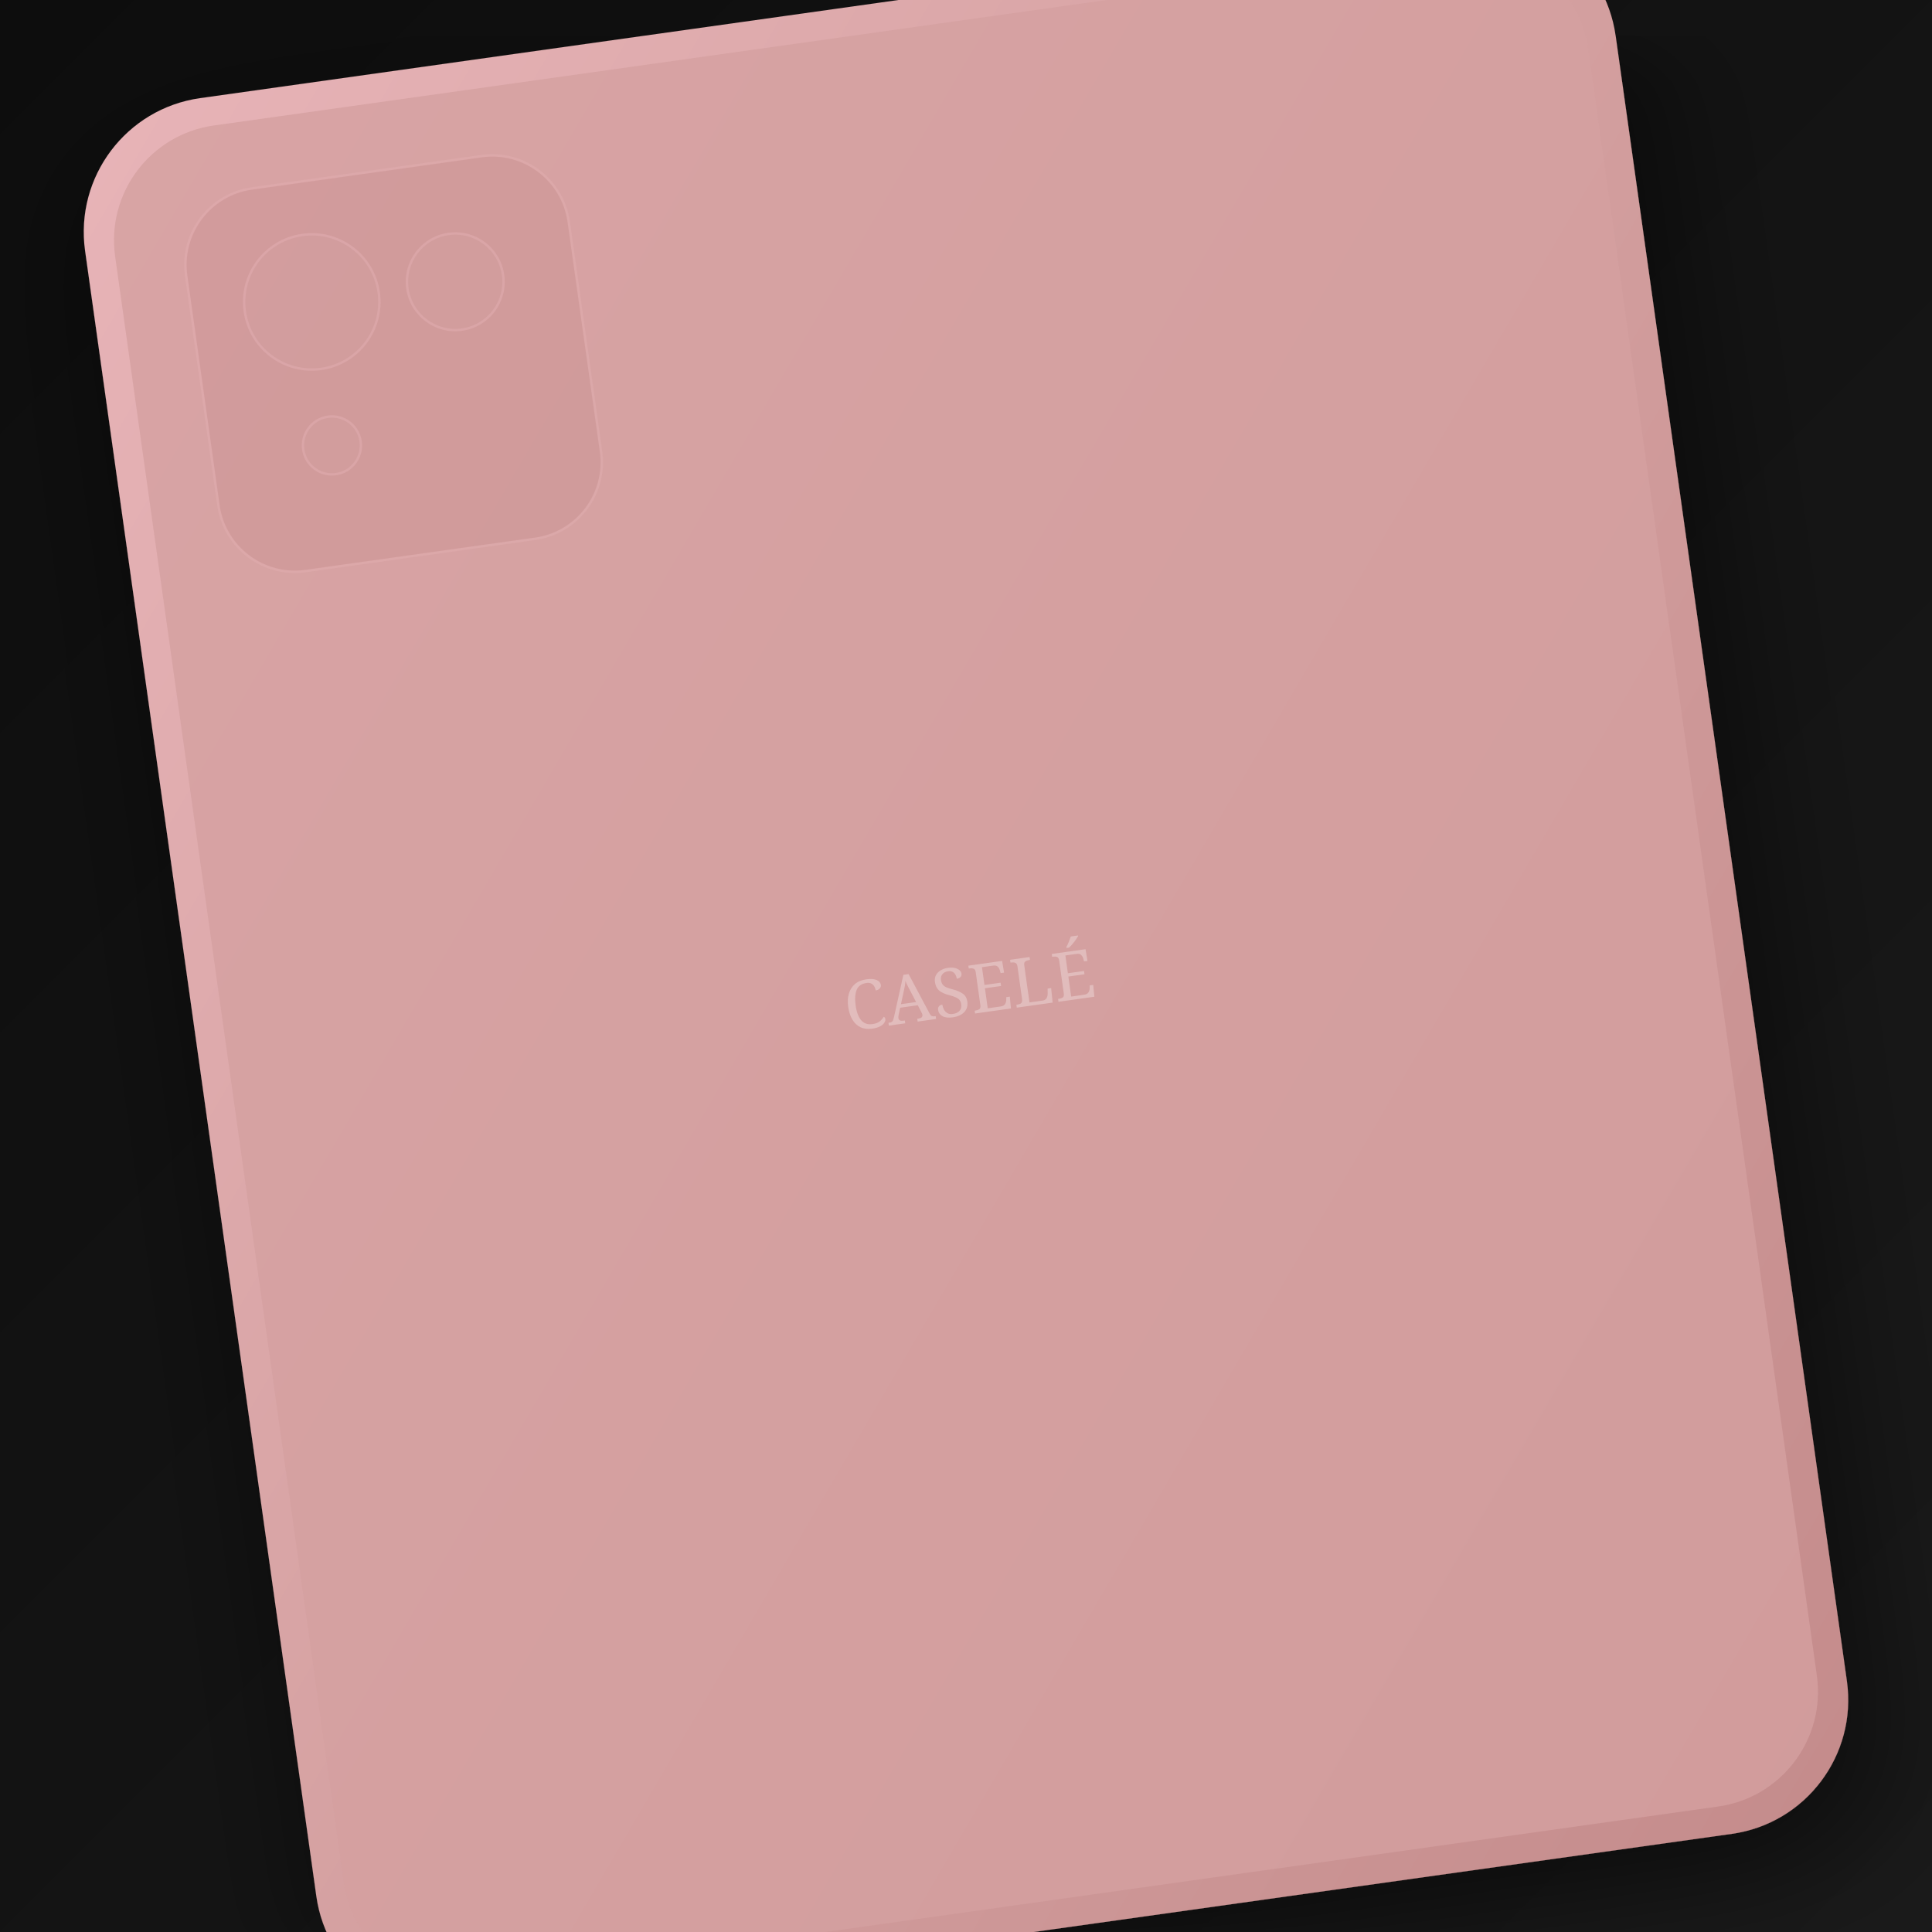
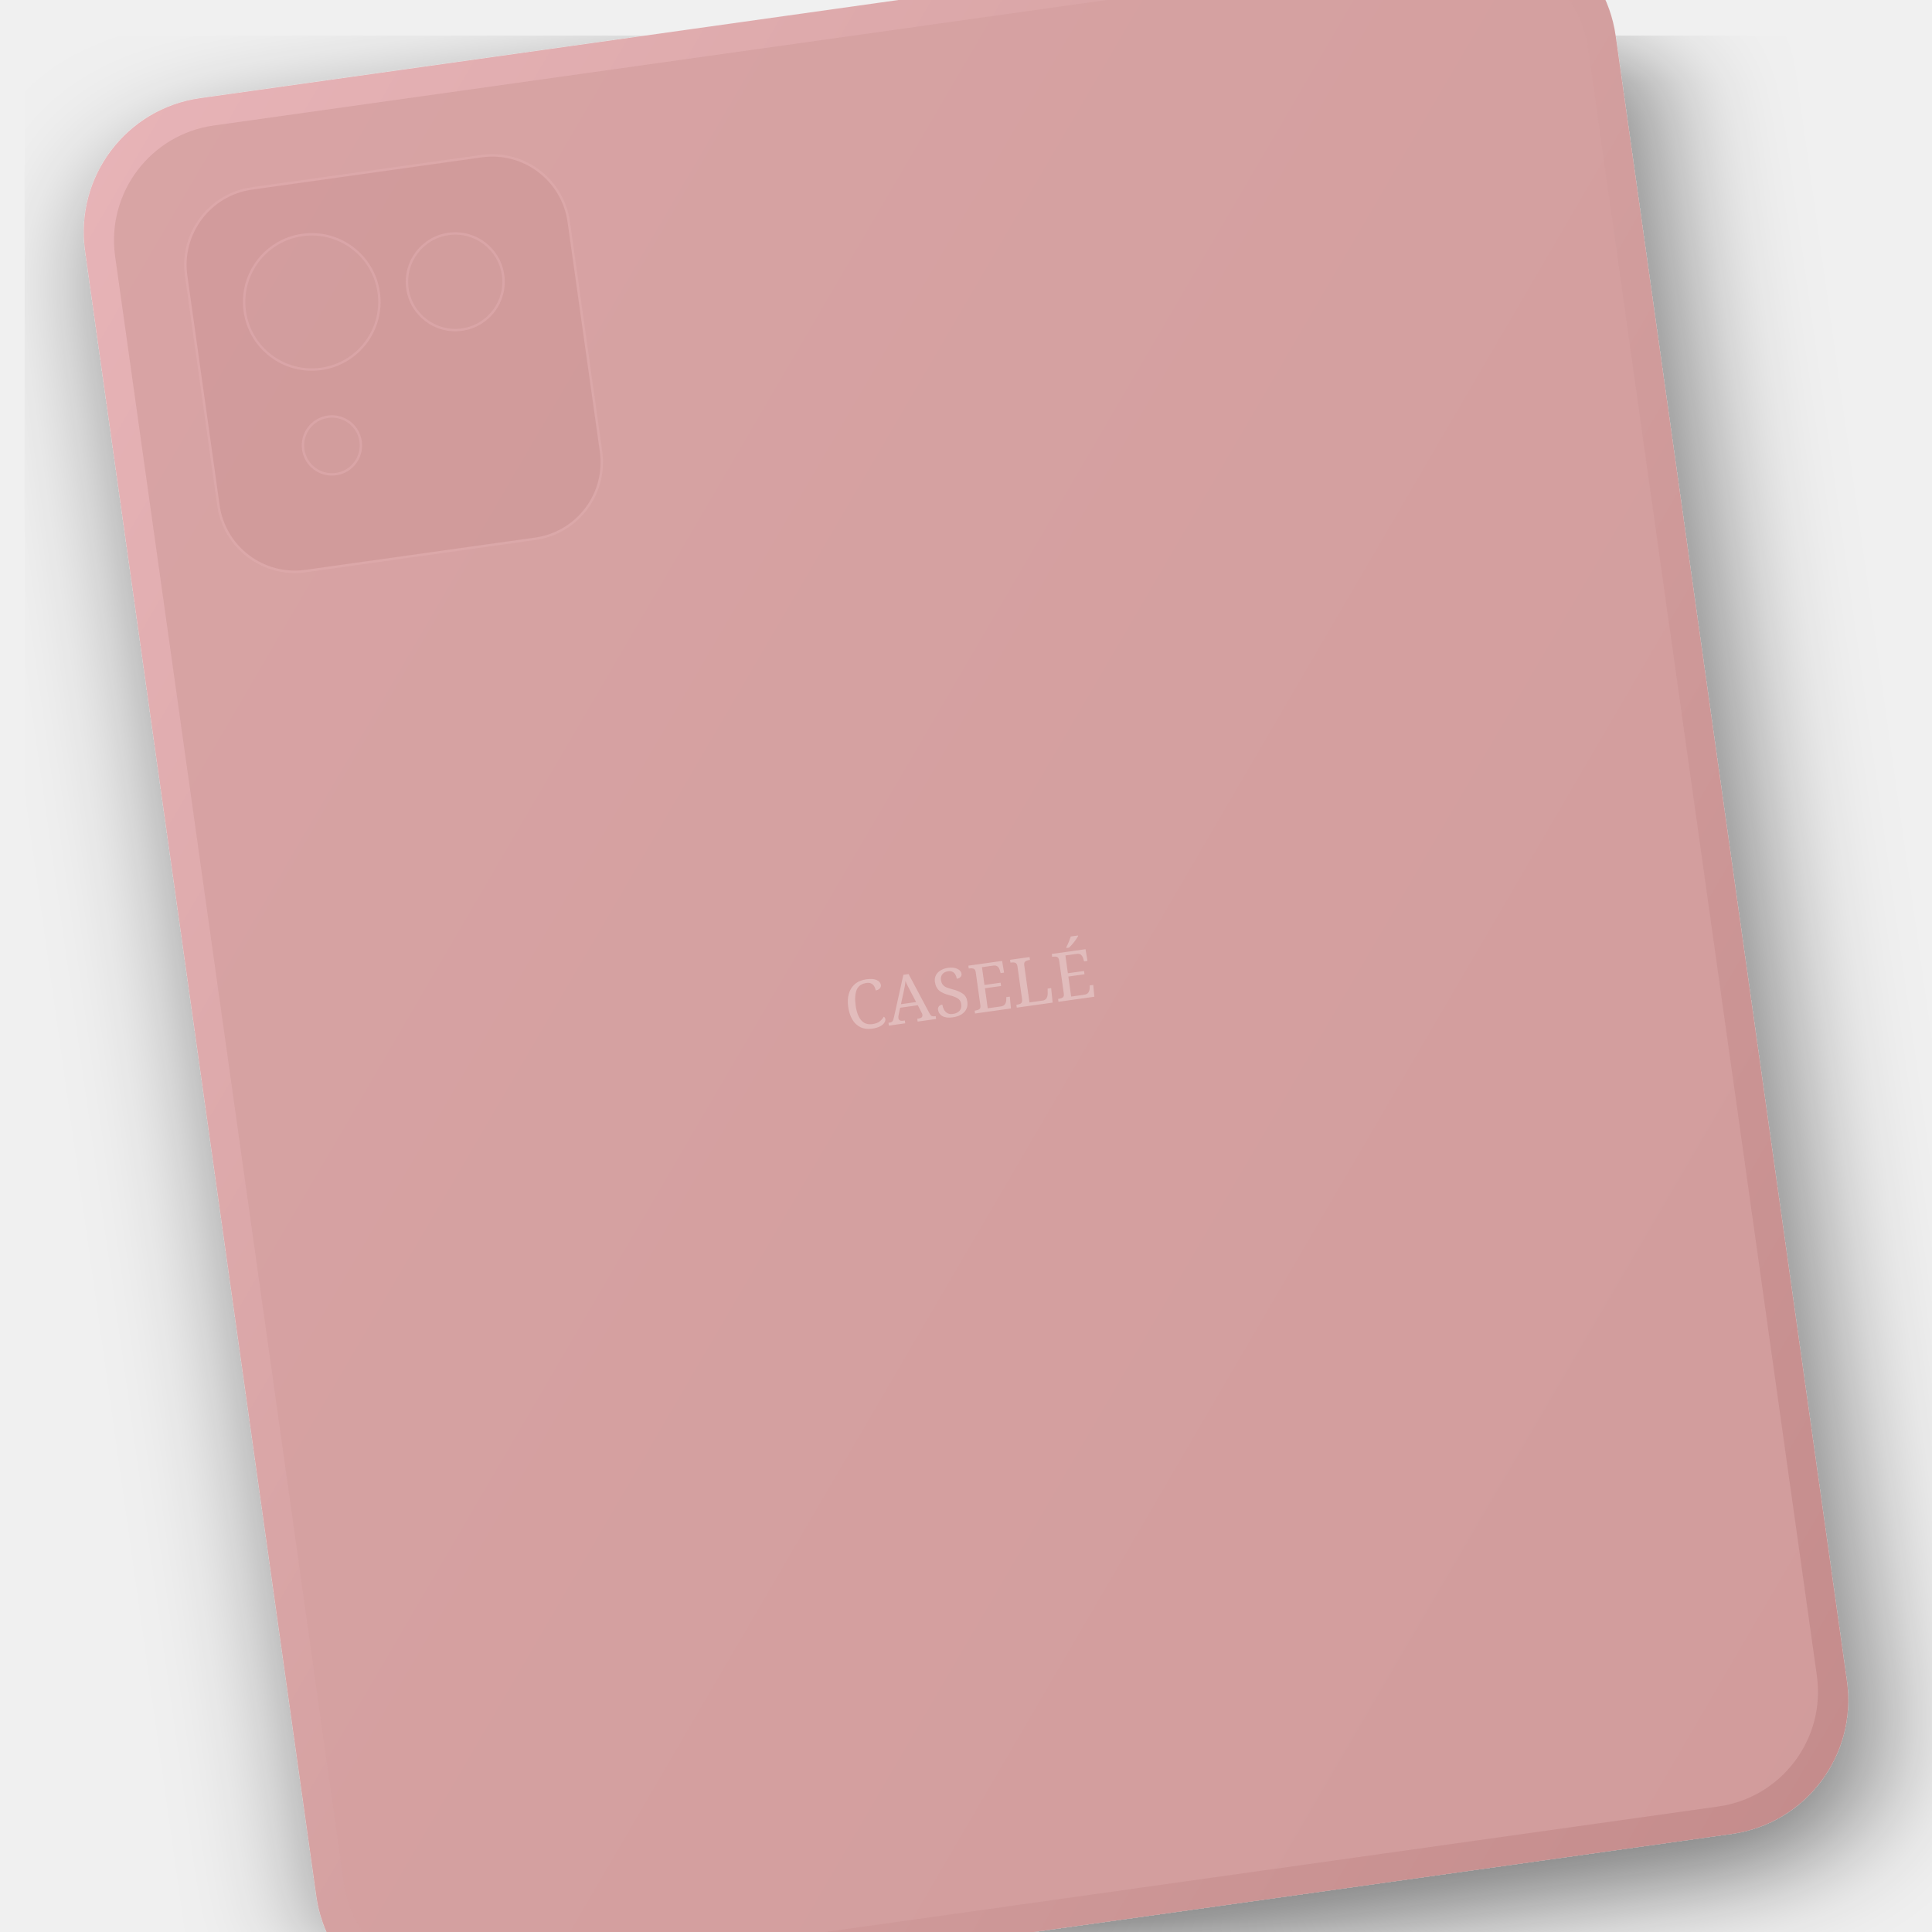
<svg xmlns="http://www.w3.org/2000/svg" viewBox="0 0 400 400">
  <defs>
    <linearGradient id="bg" x1="0%" y1="0%" x2="100%" y2="100%">
      <stop offset="0%" style="stop-color:#0D0D0D" />
      <stop offset="100%" style="stop-color:#1a1a1a" />
    </linearGradient>
    <linearGradient id="rose" x1="0%" y1="0%" x2="100%" y2="100%">
      <stop offset="0%" style="stop-color:#E8B4B8" />
      <stop offset="50%" style="stop-color:#D4A0A0" />
      <stop offset="100%" style="stop-color:#C48B8B" />
    </linearGradient>
    <filter id="sh">
      <feDropShadow dx="4" dy="8" stdDeviation="12" flood-color="#000" flood-opacity="0.5" />
    </filter>
  </defs>
-   <rect width="400" height="400" fill="url(#bg)" />
  <g transform="translate(200,200) rotate(-8) translate(-160,-200)" filter="url(#sh)">
    <rect x="0" y="0" width="320" height="400" rx="28" fill="url(#rose)" />
    <rect x="6" y="6" width="308" height="388" rx="24" fill="#D4A0A0" opacity="0.8" />
    <rect x="20" y="20" width="80" height="80" rx="16" fill="#C48B8B" stroke="#E8B4B8" stroke-width="0.5" opacity="0.3" />
    <circle cx="45" cy="45" r="14" fill="#D4A0A0" stroke="#E8B4B8" stroke-width="0.5" opacity="0.4" />
    <circle cx="75" cy="45" r="10" fill="#D4A0A0" stroke="#E8B4B8" stroke-width="0.5" opacity="0.4" />
    <circle cx="45" cy="75" r="6" fill="#D4A0A0" stroke="#E8B4B8" stroke-width="0.5" opacity="0.4" />
    <text x="160" y="210" text-anchor="middle" fill="#fff" font-size="14" font-family="Georgia, serif" opacity="0.3">CASELÉ</text>
  </g>
</svg>
